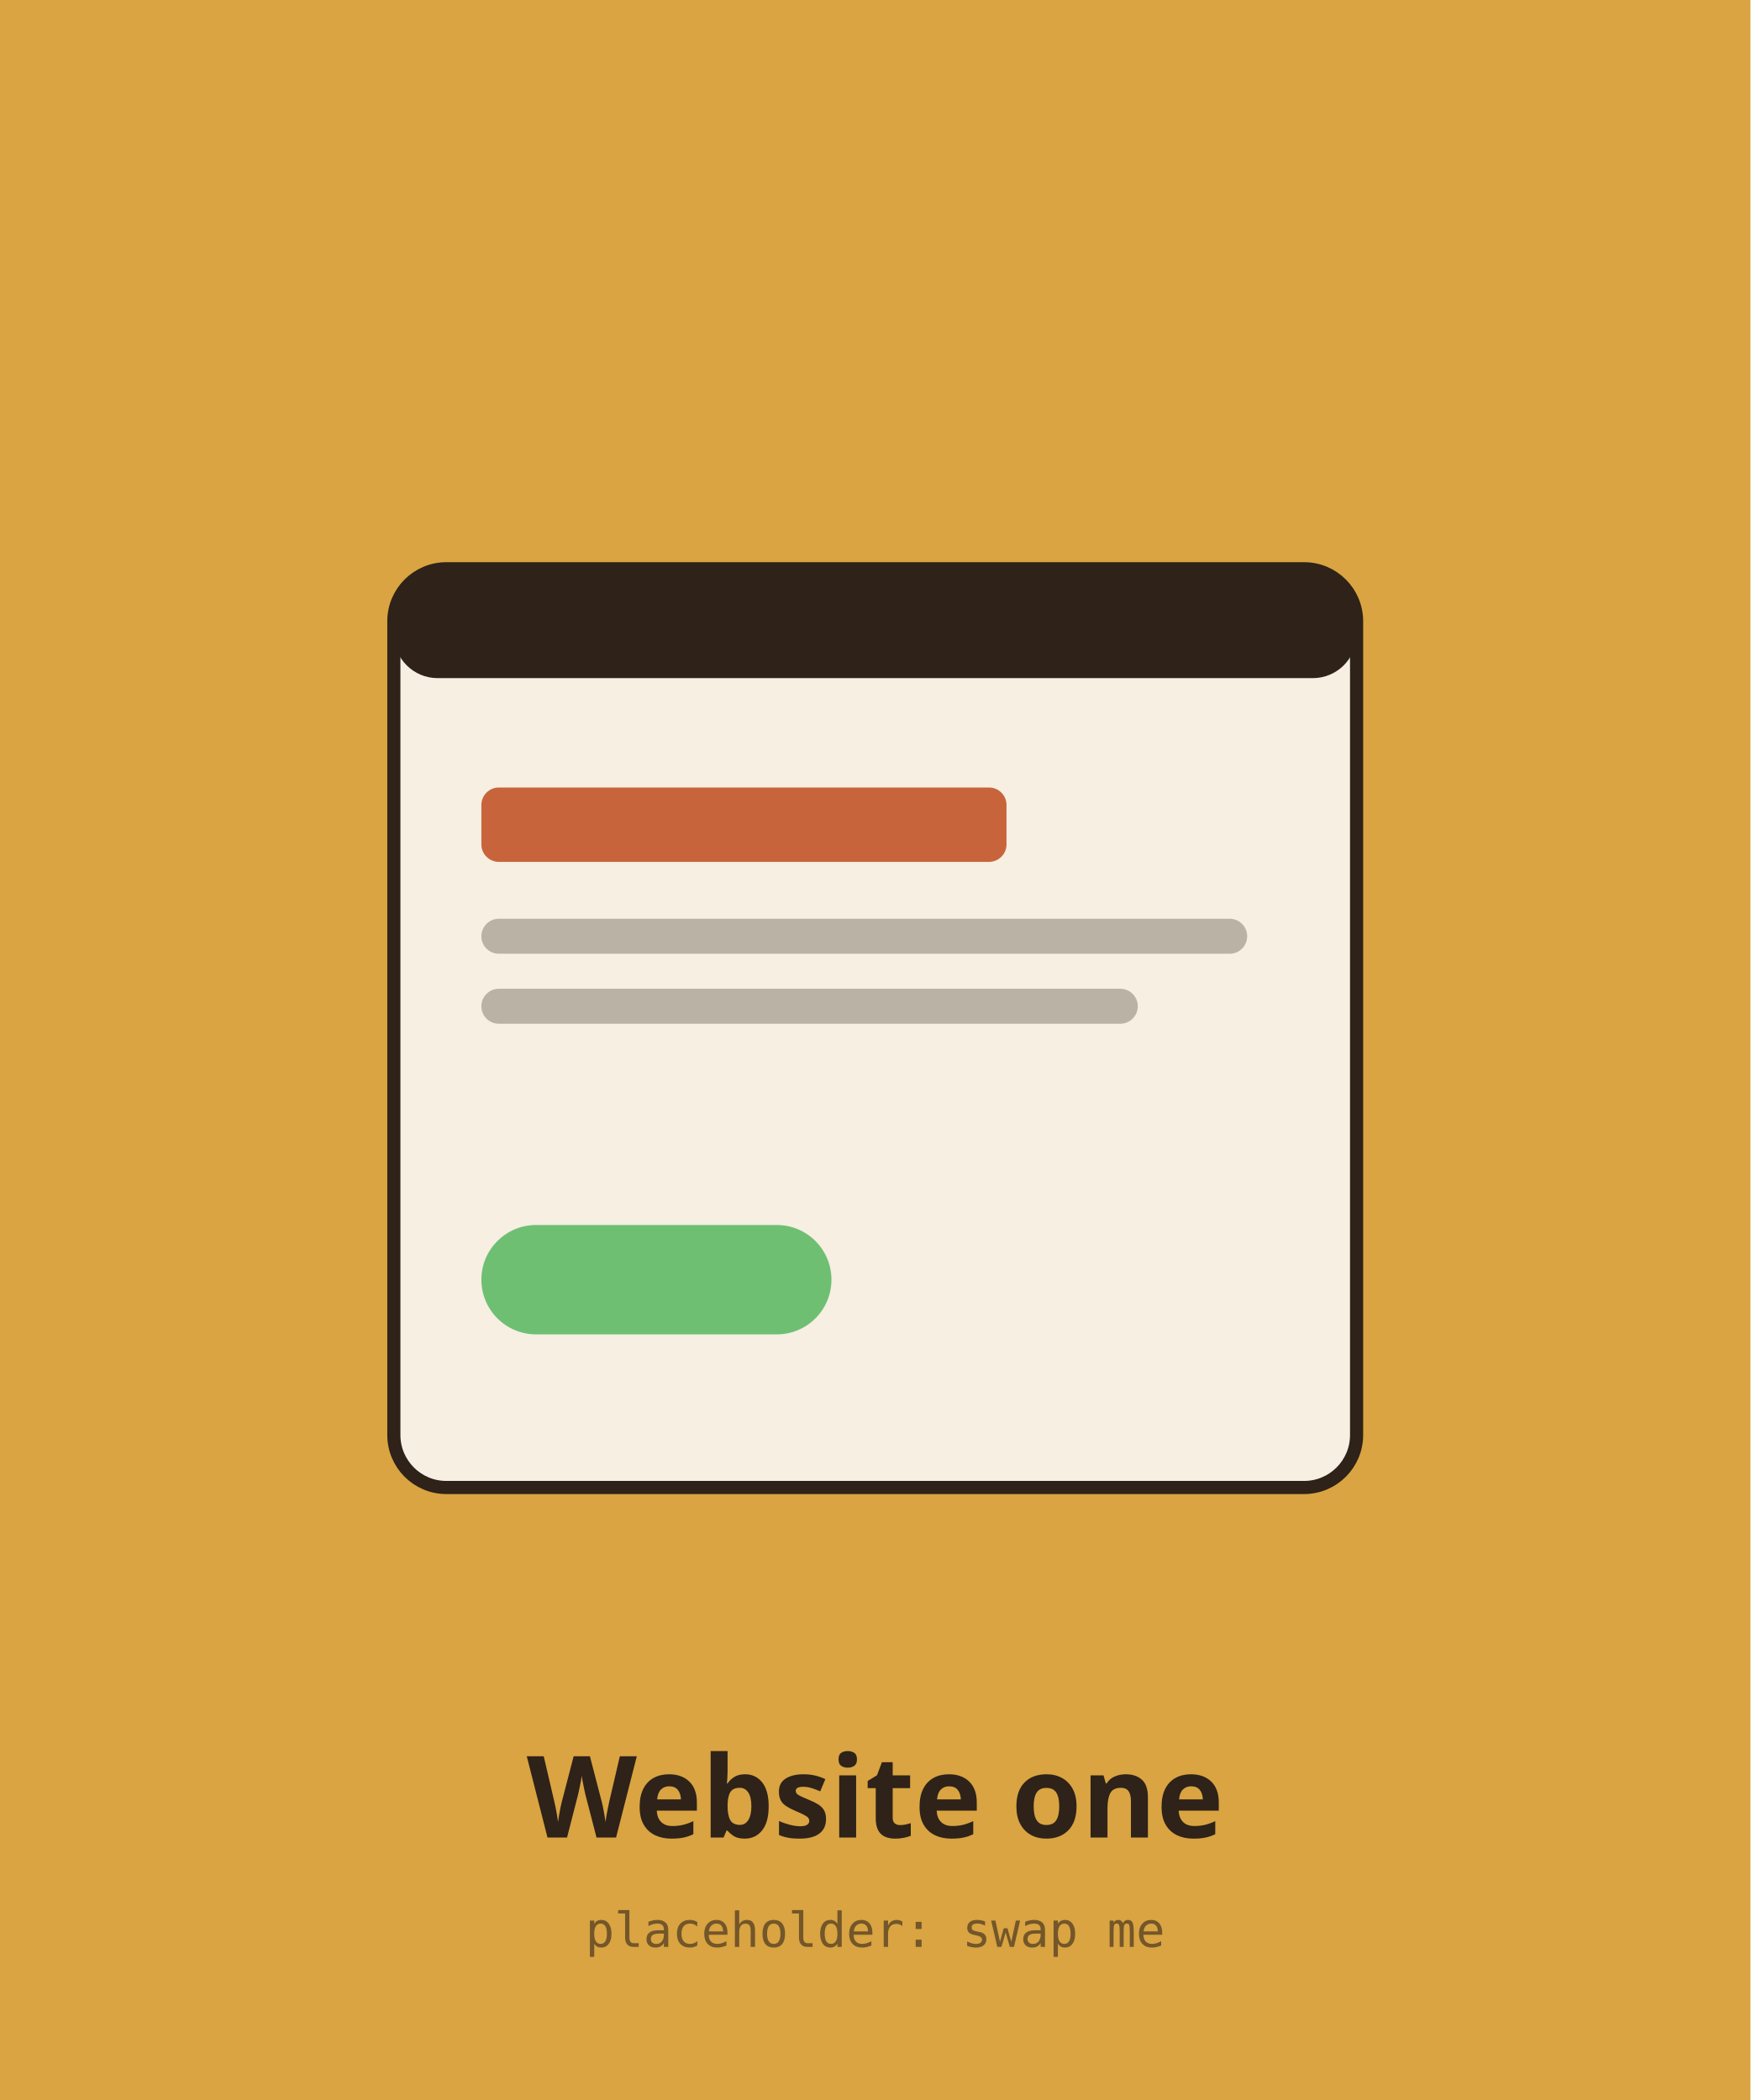
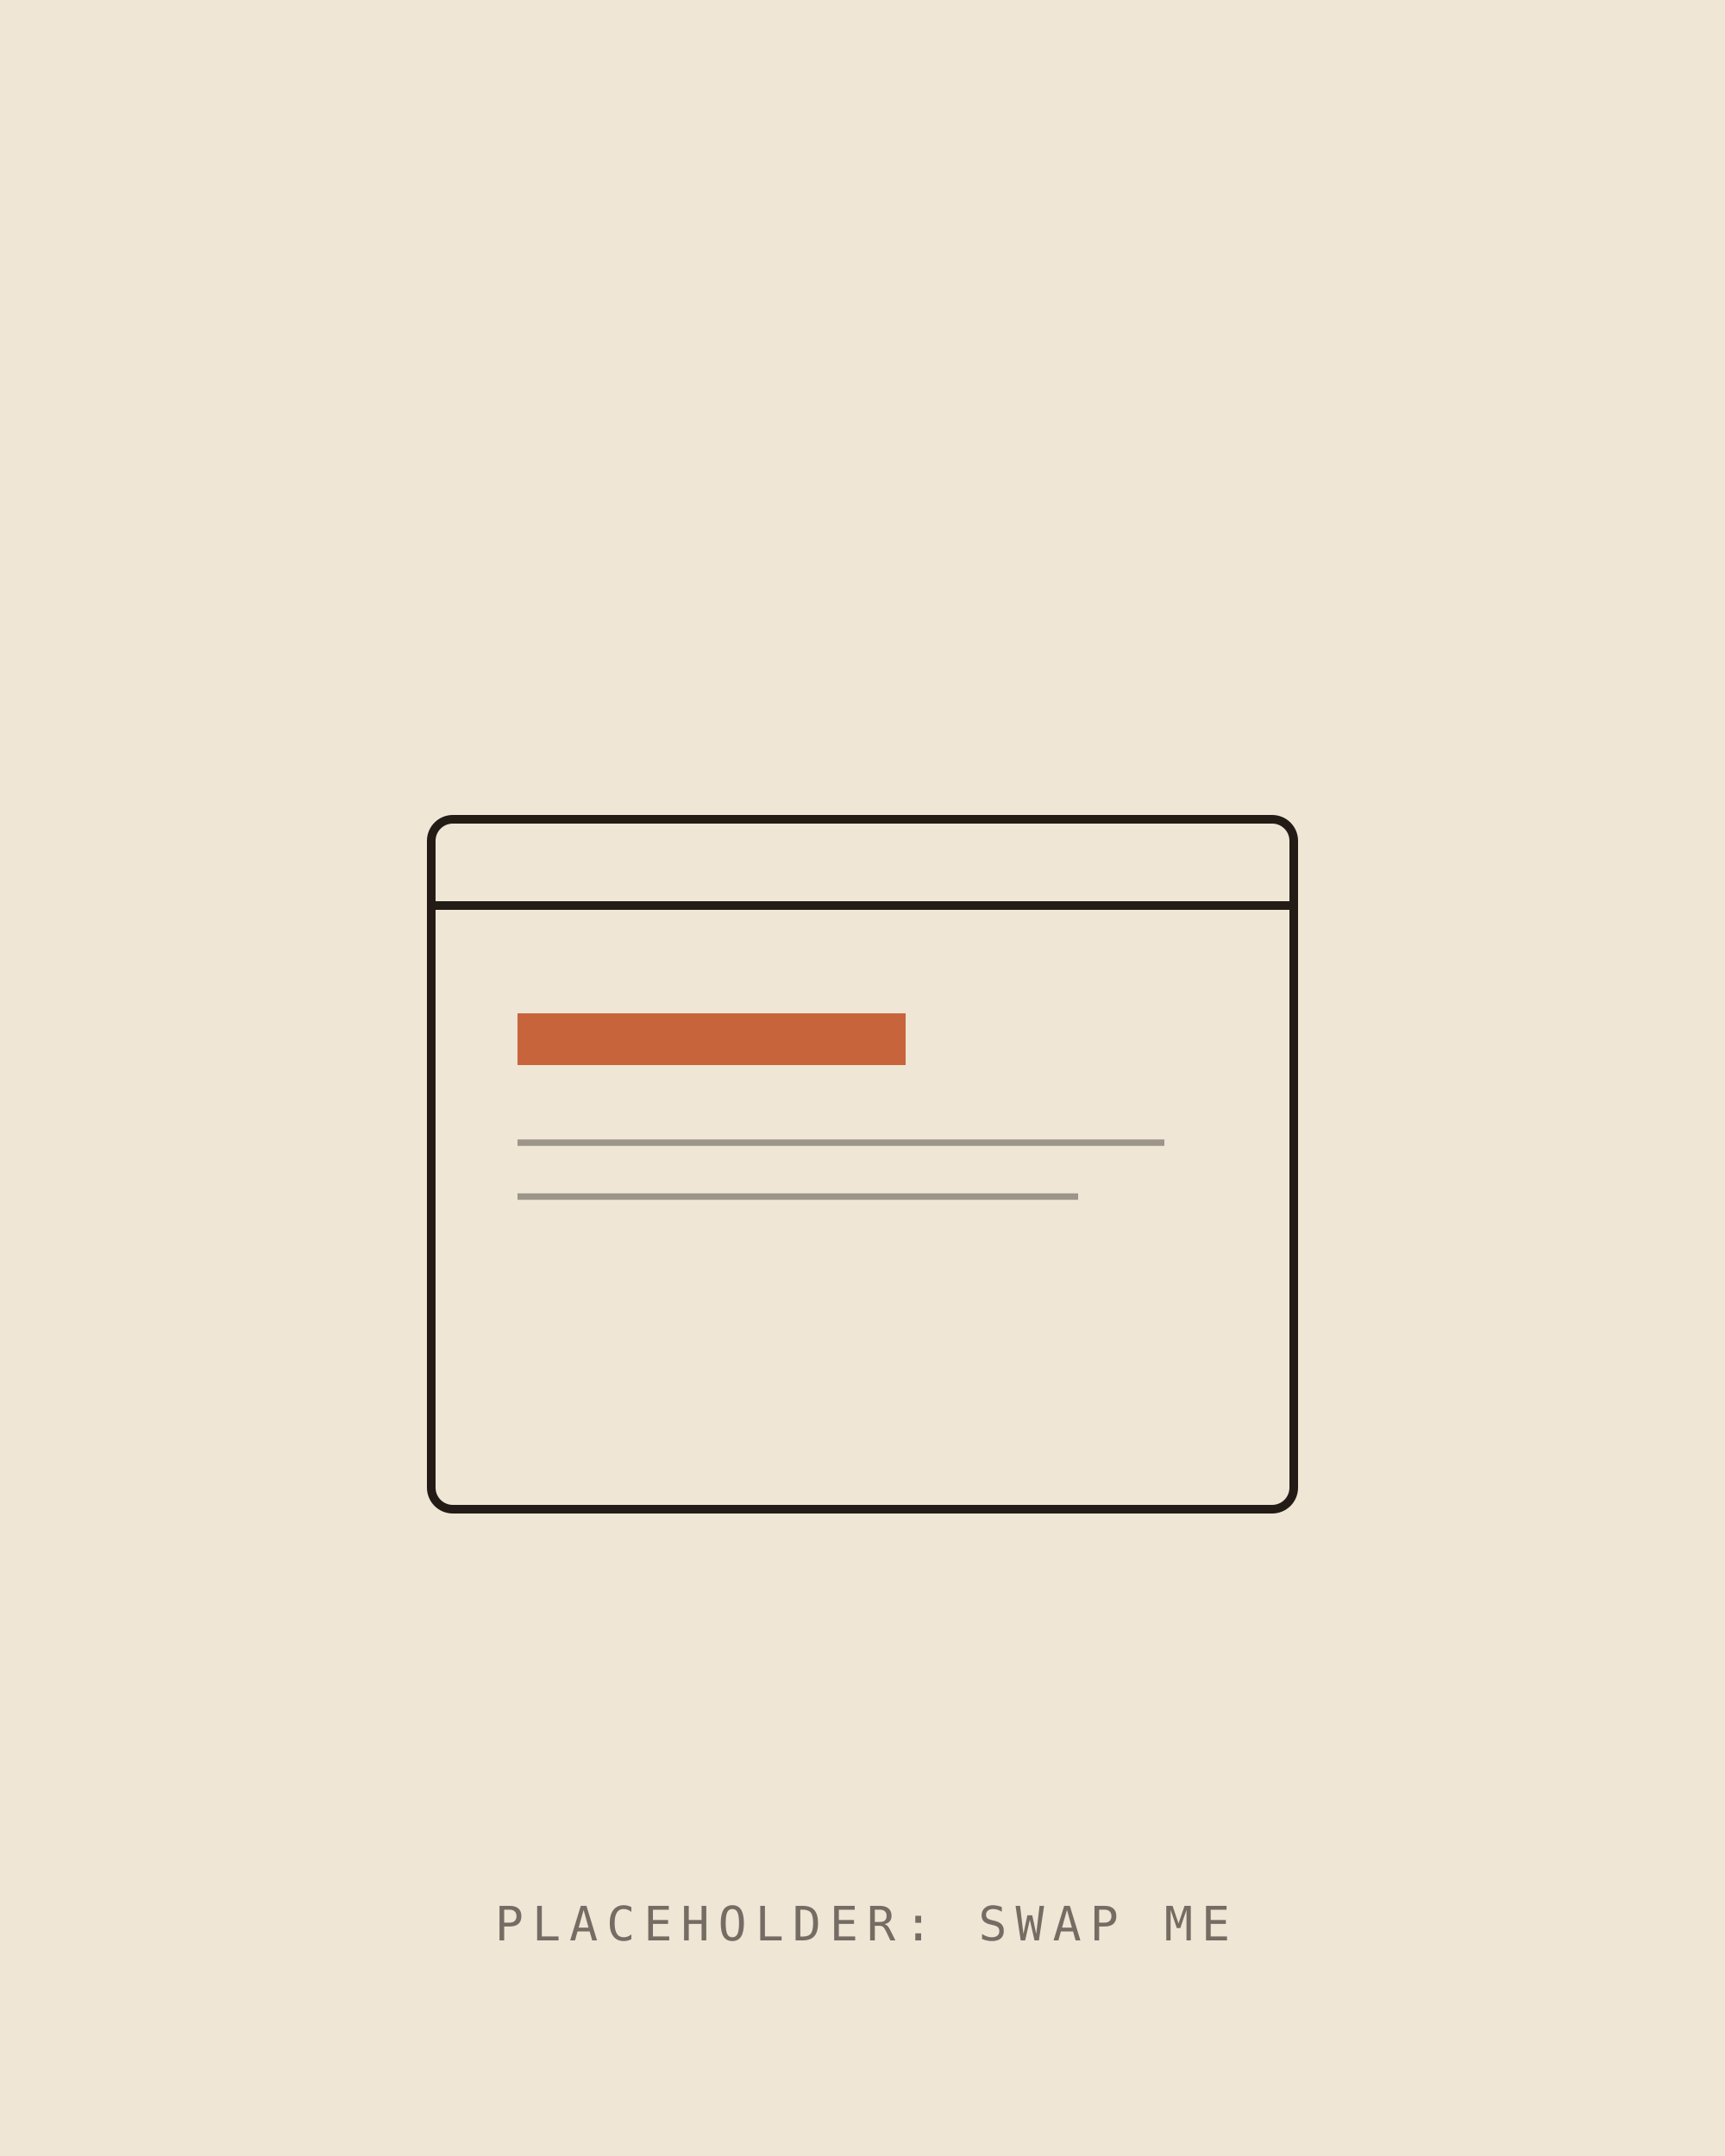
- <svg xmlns="http://www.w3.org/2000/svg" viewBox="0 0 800 960">
-   <rect width="800" height="960" fill="#D9A441" />
-   <rect x="180" y="260" width="440" height="420" rx="24" fill="#F6EFE2" stroke="#2E2219" stroke-width="6" />
-   <rect x="180" y="260" width="440" height="50" rx="20" fill="#2E2219" />
-   <rect x="220" y="360" width="240" height="34" rx="8" fill="#C8643B" />
-   <rect x="220" y="420" width="350" height="16" rx="8" fill="#2E2219" opacity="0.3" />
-   <rect x="220" y="452" width="300" height="16" rx="8" fill="#2E2219" opacity="0.3" />
-   <rect x="220" y="560" width="160" height="50" rx="25" fill="#6FBF73" />
-   <text x="400" y="840" text-anchor="middle" font-family="system-ui, sans-serif" font-size="52" font-weight="800" fill="#2E2219">Website one</text>
-   <text x="400" y="890" text-anchor="middle" font-family="ui-monospace, monospace" font-size="22" fill="#2E2219" opacity="0.6">placeholder: swap me</text>
+ <svg xmlns="http://www.w3.org/2000/svg" viewBox="0 0 800 1000">
+   <rect width="800" height="1000" fill="#EFE6D6" />
+   <rect x="200" y="380" width="400" height="320" rx="10" fill="none" stroke="#231C16" stroke-width="4" />
+   <line x1="200" y1="420" x2="600" y2="420" stroke="#231C16" stroke-width="4" />
+   <rect x="240" y="470" width="180" height="24" fill="#C8643B" />
+   <line x1="240" y1="530" x2="540" y2="530" stroke="#231C16" stroke-width="3" opacity="0.4" />
+   <line x1="240" y1="555" x2="500" y2="555" stroke="#231C16" stroke-width="3" opacity="0.4" />
+   <text x="400" y="900" text-anchor="middle" font-family="ui-monospace, monospace" font-size="22" letter-spacing="4" fill="#231C16" opacity="0.6">PLACEHOLDER: SWAP ME</text>
</svg>
